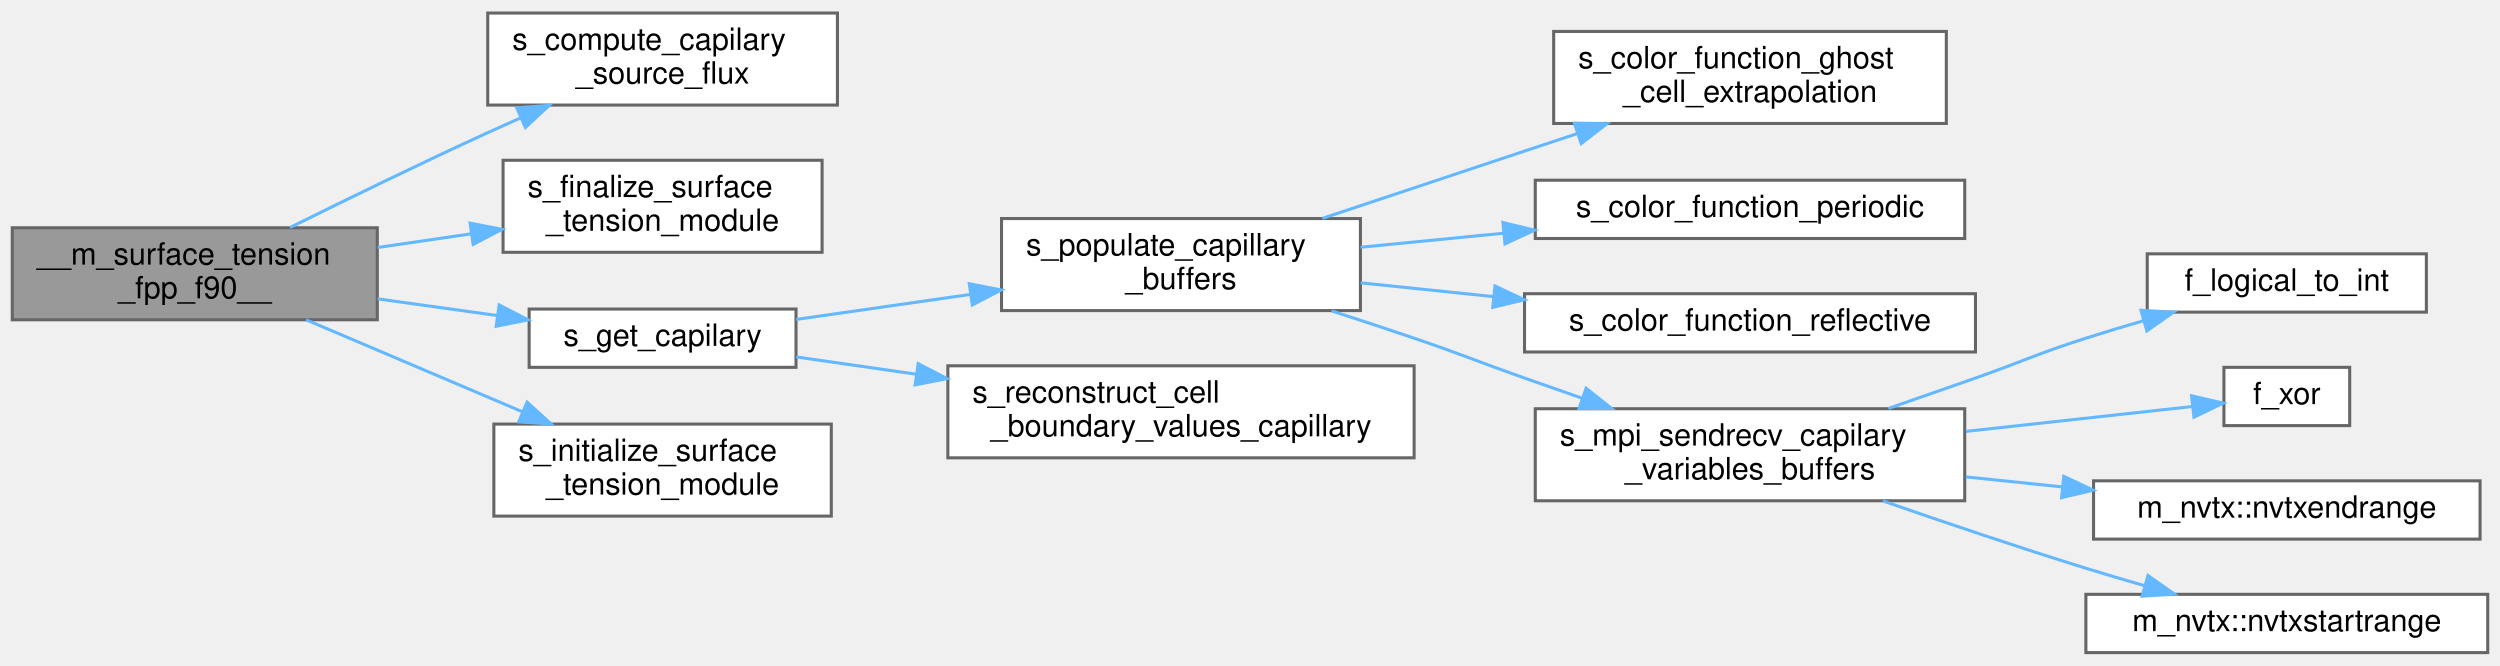
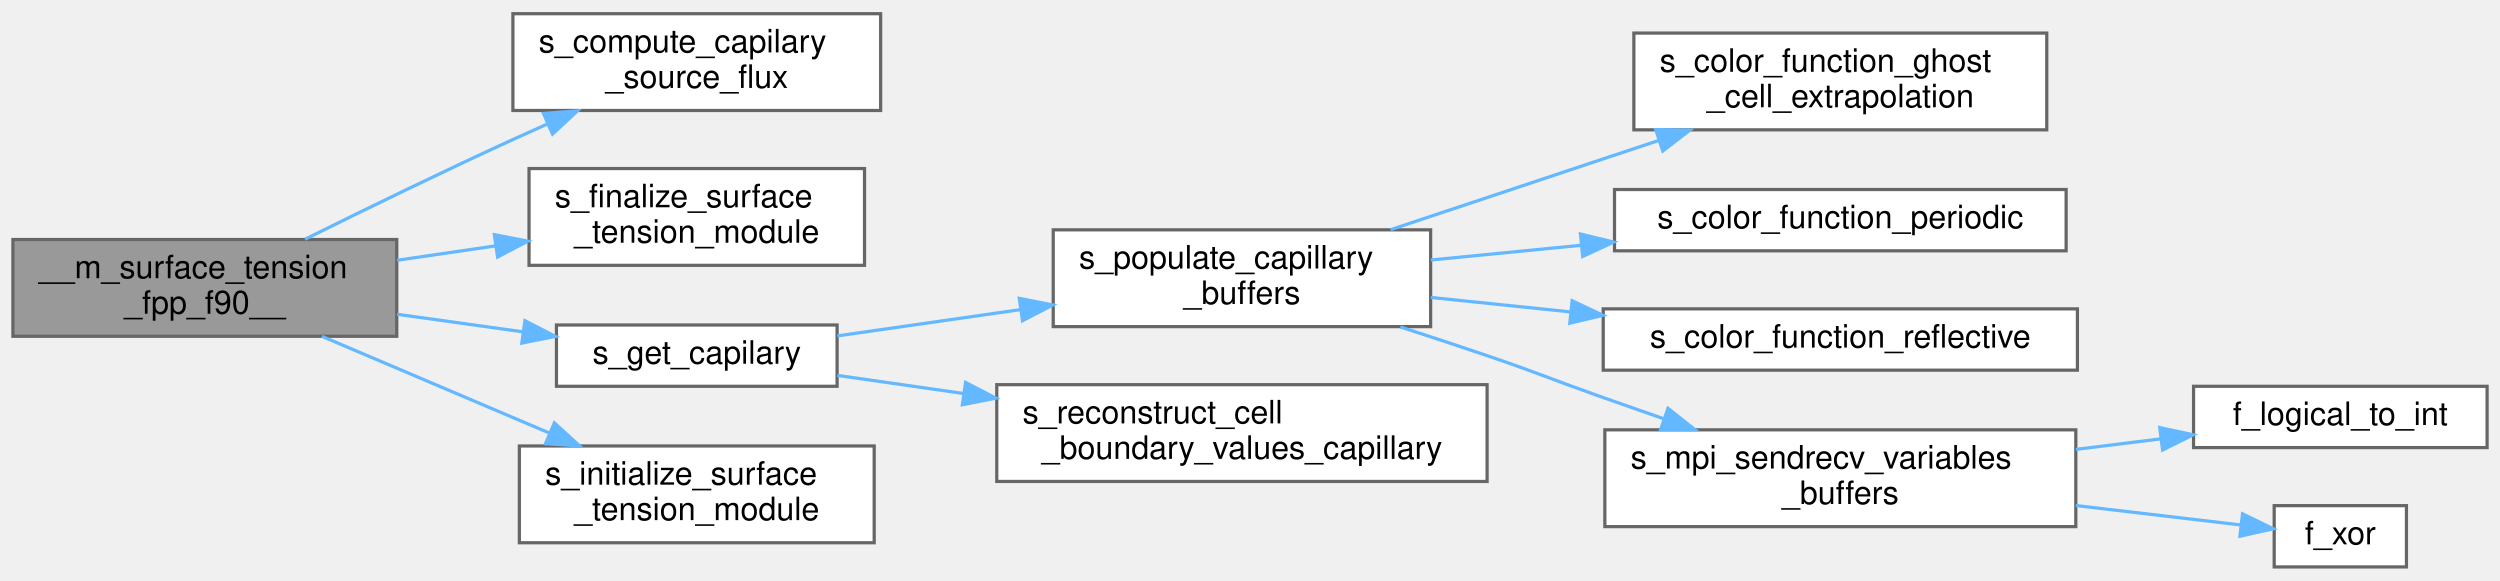
- <svg xmlns="http://www.w3.org/2000/svg" xmlns:xlink="http://www.w3.org/1999/xlink" width="815pt" height="217pt" viewBox="0.00 0.00 815.00 216.50">
-   <g id="graph0" class="graph" transform="scale(1 1) rotate(0) translate(4 212.5)">
+ <svg xmlns="http://www.w3.org/2000/svg" xmlns:xlink="http://www.w3.org/1999/xlink" width="775pt" height="180pt" viewBox="0.00 0.00 775.00 179.50">
+   <g id="graph0" class="graph" transform="scale(1 1) rotate(0) translate(4 175.5)">
    <g id="Node000001" class="node">
      <g id="a_Node000001">
        <a xlink:title=" ">
-           <polygon fill="#999999" stroke="#666666" points="119,-138.5 0,-138.5 0,-108.5 119,-108.5 119,-138.5" />
-           <text text-anchor="start" x="8" y="-126.5" font-family="Helvetica,sans-Serif" font-size="10.00">__m_surface_tension</text>
-           <text text-anchor="middle" x="59.5" y="-115.5" font-family="Helvetica,sans-Serif" font-size="10.00">_fpp_f90__</text>
+           <polygon fill="#999999" stroke="#666666" points="119,-101.5 0,-101.5 0,-71.5 119,-71.5 119,-101.5" />
+           <text text-anchor="start" x="8" y="-89.5" font-family="Helvetica,sans-Serif" font-size="10.00">__m_surface_tension</text>
+           <text text-anchor="middle" x="59.5" y="-78.5" font-family="Helvetica,sans-Serif" font-size="10.00">_fpp_f90__</text>
        </a>
      </g>
    </g>
    <g id="Node000002" class="node">
      <g id="a_Node000002">
        <a xlink:href="m__surface__tension_8fpp_8f90.html#afe20c75e746a69035beb7d93ff074d02" target="_top" xlink:title=" ">
-           <polygon fill="white" stroke="#666666" points="269,-208.5 155,-208.5 155,-178.5 269,-178.5 269,-208.5" />
-           <text text-anchor="start" x="163" y="-196.5" font-family="Helvetica,sans-Serif" font-size="10.00">s_compute_capilary</text>
-           <text text-anchor="middle" x="212" y="-185.5" font-family="Helvetica,sans-Serif" font-size="10.00">_source_flux</text>
+           <polygon fill="white" stroke="#666666" points="269,-171.5 155,-171.5 155,-141.5 269,-141.5 269,-171.5" />
+           <text text-anchor="start" x="163" y="-159.5" font-family="Helvetica,sans-Serif" font-size="10.00">s_compute_capilary</text>
+           <text text-anchor="middle" x="212" y="-148.5" font-family="Helvetica,sans-Serif" font-size="10.00">_source_flux</text>
        </a>
      </g>
    </g>
    <g id="edge1_Node000001_Node000002" class="edge">
      <g id="a_edge1_Node000001_Node000002">
        <a xlink:title=" ">
-           <path fill="none" stroke="#63b8ff" d="M90.54,-138.58C109.03,-147.75 133.26,-159.56 155,-169.5 158.42,-171.07 161.98,-172.66 165.56,-174.25" />
-           <polygon fill="#63b8ff" stroke="#63b8ff" points="164.47,-177.59 175.04,-178.39 167.28,-171.18 164.47,-177.59" />
+           <path fill="none" stroke="#63b8ff" d="M90.54,-101.58C109.03,-110.75 133.26,-122.56 155,-132.5 158.42,-134.07 161.98,-135.66 165.56,-137.25" />
+           <polygon fill="#63b8ff" stroke="#63b8ff" points="164.47,-140.59 175.04,-141.39 167.28,-134.18 164.47,-140.59" />
        </a>
      </g>
    </g>
    <g id="Node000003" class="node">
      <g id="a_Node000003">
        <a xlink:href="m__surface__tension_8fpp_8f90.html#abf3311cd1175fe504f14a9a138e685f6" target="_top" xlink:title=" ">
-           <polygon fill="white" stroke="#666666" points="264,-160.5 160,-160.5 160,-130.5 264,-130.5 264,-160.5" />
-           <text text-anchor="start" x="168" y="-148.5" font-family="Helvetica,sans-Serif" font-size="10.00">s_finalize_surface</text>
-           <text text-anchor="middle" x="212" y="-137.5" font-family="Helvetica,sans-Serif" font-size="10.00">_tension_module</text>
+           <polygon fill="white" stroke="#666666" points="264,-123.5 160,-123.5 160,-93.5 264,-93.5 264,-123.5" />
+           <text text-anchor="start" x="168" y="-111.5" font-family="Helvetica,sans-Serif" font-size="10.00">s_finalize_surface</text>
+           <text text-anchor="middle" x="212" y="-100.5" font-family="Helvetica,sans-Serif" font-size="10.00">_tension_module</text>
        </a>
      </g>
    </g>
    <g id="edge2_Node000001_Node000003" class="edge">
      <g id="a_edge2_Node000001_Node000003">
        <a xlink:title=" ">
-           <path fill="none" stroke="#63b8ff" d="M119.12,-132.07C129.15,-133.53 139.59,-135.06 149.68,-136.54" />
-           <polygon fill="#63b8ff" stroke="#63b8ff" points="149.24,-140.01 159.64,-137.99 150.25,-133.08 149.24,-140.01" />
+           <path fill="none" stroke="#63b8ff" d="M119.12,-95.07C129.15,-96.53 139.59,-98.06 149.68,-99.54" />
+           <polygon fill="#63b8ff" stroke="#63b8ff" points="149.24,-103.01 159.64,-100.99 150.25,-96.08 149.24,-103.01" />
        </a>
      </g>
    </g>
    <g id="Node000004" class="node">
      <g id="a_Node000004">
        <a xlink:href="m__surface__tension_8fpp_8f90.html#af8a8699d24224a16fb480c225db878d9" target="_top" xlink:title=" ">
-           <polygon fill="white" stroke="#666666" points="255.5,-112 168.5,-112 168.5,-93 255.5,-93 255.5,-112" />
-           <text text-anchor="middle" x="212" y="-100" font-family="Helvetica,sans-Serif" font-size="10.00">s_get_capilary</text>
+           <polygon fill="white" stroke="#666666" points="255.5,-75 168.5,-75 168.5,-56 255.5,-56 255.5,-75" />
+           <text text-anchor="middle" x="212" y="-63" font-family="Helvetica,sans-Serif" font-size="10.00">s_get_capilary</text>
        </a>
      </g>
    </g>
    <g id="edge3_Node000001_Node000004" class="edge">
      <g id="a_edge3_Node000001_Node000004">
        <a xlink:title=" ">
-           <path fill="none" stroke="#63b8ff" d="M119.12,-115.32C132.01,-113.52 145.59,-111.63 158.24,-109.86" />
-           <polygon fill="#63b8ff" stroke="#63b8ff" points="158.73,-113.33 168.15,-108.48 157.76,-106.39 158.73,-113.33" />
-         </a>
-       </g>
-     </g>
-     <g id="Node000015" class="node">
-       <g id="a_Node000015">
+           <path fill="none" stroke="#63b8ff" d="M119.12,-78.32C132.01,-76.52 145.59,-74.63 158.24,-72.86" />
+           <polygon fill="#63b8ff" stroke="#63b8ff" points="158.73,-76.33 168.15,-71.48 157.76,-69.39 158.73,-76.33" />
+         </a>
+       </g>
+     </g>
+     <g id="Node000013" class="node">
+       <g id="a_Node000013">
        <a xlink:href="m__surface__tension_8fpp_8f90.html#aff83526cbb51117331af7328247b1f7a" target="_top" xlink:title=" ">
-           <polygon fill="white" stroke="#666666" points="267,-74.5 157,-74.5 157,-44.5 267,-44.5 267,-74.5" />
-           <text text-anchor="start" x="165" y="-62.5" font-family="Helvetica,sans-Serif" font-size="10.00">s_initialize_surface</text>
-           <text text-anchor="middle" x="212" y="-51.5" font-family="Helvetica,sans-Serif" font-size="10.00">_tension_module</text>
-         </a>
-       </g>
-     </g>
-     <g id="edge14_Node000001_Node000015" class="edge">
-       <g id="a_edge14_Node000001_Node000015">
-         <a xlink:title=" ">
-           <path fill="none" stroke="#63b8ff" d="M95.79,-108.49C116.84,-99.54 143.78,-88.08 166.32,-78.5" />
-           <polygon fill="#63b8ff" stroke="#63b8ff" points="167.84,-81.66 175.68,-74.52 165.1,-75.21 167.84,-81.66" />
+           <polygon fill="white" stroke="#666666" points="267,-37.5 157,-37.5 157,-7.5 267,-7.5 267,-37.5" />
+           <text text-anchor="start" x="165" y="-25.5" font-family="Helvetica,sans-Serif" font-size="10.00">s_initialize_surface</text>
+           <text text-anchor="middle" x="212" y="-14.5" font-family="Helvetica,sans-Serif" font-size="10.00">_tension_module</text>
+         </a>
+       </g>
+     </g>
+     <g id="edge12_Node000001_Node000013" class="edge">
+       <g id="a_edge12_Node000001_Node000013">
+         <a xlink:title=" ">
+           <path fill="none" stroke="#63b8ff" d="M95.79,-71.49C116.84,-62.54 143.78,-51.08 166.32,-41.5" />
+           <polygon fill="#63b8ff" stroke="#63b8ff" points="167.84,-44.66 175.68,-37.52 165.1,-38.21 167.84,-44.66" />
        </a>
      </g>
    </g>
    <g id="Node000005" class="node">
      <g id="a_Node000005">
        <a xlink:href="m__boundary__common_8fpp_8f90.html#ae5e76db6a44ec3681f3fe1ed39d9ae05" target="_top" xlink:title=" ">
-           <polygon fill="white" stroke="#666666" points="439.5,-141.5 322.5,-141.5 322.5,-111.5 439.5,-111.5 439.5,-141.5" />
-           <text text-anchor="start" x="330.5" y="-129.5" font-family="Helvetica,sans-Serif" font-size="10.00">s_populate_capillary</text>
-           <text text-anchor="middle" x="381" y="-118.5" font-family="Helvetica,sans-Serif" font-size="10.00">_buffers</text>
+           <polygon fill="white" stroke="#666666" points="439.5,-104.5 322.5,-104.5 322.5,-74.5 439.5,-74.5 439.5,-104.5" />
+           <text text-anchor="start" x="330.5" y="-92.5" font-family="Helvetica,sans-Serif" font-size="10.00">s_populate_capillary</text>
+           <text text-anchor="middle" x="381" y="-81.5" font-family="Helvetica,sans-Serif" font-size="10.00">_buffers</text>
        </a>
      </g>
    </g>
    <g id="edge4_Node000004_Node000005" class="edge">
      <g id="a_edge4_Node000004_Node000005">
        <a xlink:title=" ">
-           <path fill="none" stroke="#63b8ff" d="M255.57,-108.62C272.85,-111.1 293.24,-114.03 312.46,-116.79" />
-           <polygon fill="#63b8ff" stroke="#63b8ff" points="311.98,-120.26 322.38,-118.22 312.98,-113.33 311.98,-120.26" />
-         </a>
-       </g>
-     </g>
-     <g id="Node000014" class="node">
-       <g id="a_Node000014">
+           <path fill="none" stroke="#63b8ff" d="M255.57,-71.62C272.85,-74.1 293.24,-77.03 312.46,-79.79" />
+           <polygon fill="#63b8ff" stroke="#63b8ff" points="311.98,-83.26 322.38,-81.22 312.98,-76.33 311.98,-83.26" />
+         </a>
+       </g>
+     </g>
+     <g id="Node000012" class="node">
+       <g id="a_Node000012">
        <a xlink:href="m__surface__tension_8fpp_8f90.html#a6fd699311e0bc8b666bca1968cfb426c" target="_top" xlink:title=" ">
-           <polygon fill="white" stroke="#666666" points="457,-93.5 305,-93.5 305,-63.5 457,-63.5 457,-93.5" />
-           <text text-anchor="start" x="313" y="-81.5" font-family="Helvetica,sans-Serif" font-size="10.00">s_reconstruct_cell</text>
-           <text text-anchor="middle" x="381" y="-70.5" font-family="Helvetica,sans-Serif" font-size="10.00">_boundary_values_capillary</text>
-         </a>
-       </g>
-     </g>
-     <g id="edge13_Node000004_Node000014" class="edge">
-       <g id="a_edge13_Node000004_Node000014">
-         <a xlink:title=" ">
-           <path fill="none" stroke="#63b8ff" d="M255.57,-96.38C267.63,-94.65 281.19,-92.7 294.82,-90.74" />
-           <polygon fill="#63b8ff" stroke="#63b8ff" points="295.33,-94.2 304.73,-89.32 294.33,-87.28 295.33,-94.2" />
+           <polygon fill="white" stroke="#666666" points="457,-56.5 305,-56.5 305,-26.5 457,-26.5 457,-56.5" />
+           <text text-anchor="start" x="313" y="-44.5" font-family="Helvetica,sans-Serif" font-size="10.00">s_reconstruct_cell</text>
+           <text text-anchor="middle" x="381" y="-33.5" font-family="Helvetica,sans-Serif" font-size="10.00">_boundary_values_capillary</text>
+         </a>
+       </g>
+     </g>
+     <g id="edge11_Node000004_Node000012" class="edge">
+       <g id="a_edge11_Node000004_Node000012">
+         <a xlink:title=" ">
+           <path fill="none" stroke="#63b8ff" d="M255.57,-59.38C267.63,-57.65 281.19,-55.7 294.82,-53.74" />
+           <polygon fill="#63b8ff" stroke="#63b8ff" points="295.33,-57.2 304.73,-52.32 294.33,-50.28 295.33,-57.2" />
        </a>
      </g>
    </g>
    <g id="Node000006" class="node">
      <g id="a_Node000006">
        <a xlink:href="m__boundary__common_8fpp_8f90.html#aaf44d410d09bab43f6c0707aba28f169" target="_top" xlink:title=" ">
-           <polygon fill="white" stroke="#666666" points="630.5,-202.5 502.5,-202.5 502.5,-172.5 630.5,-172.5 630.5,-202.5" />
-           <text text-anchor="start" x="510.5" y="-190.5" font-family="Helvetica,sans-Serif" font-size="10.00">s_color_function_ghost</text>
-           <text text-anchor="middle" x="566.5" y="-179.5" font-family="Helvetica,sans-Serif" font-size="10.00">_cell_extrapolation</text>
+           <polygon fill="white" stroke="#666666" points="630.5,-165.5 502.5,-165.5 502.5,-135.5 630.5,-135.5 630.5,-165.5" />
+           <text text-anchor="start" x="510.5" y="-153.5" font-family="Helvetica,sans-Serif" font-size="10.00">s_color_function_ghost</text>
+           <text text-anchor="middle" x="566.5" y="-142.5" font-family="Helvetica,sans-Serif" font-size="10.00">_cell_extrapolation</text>
        </a>
      </g>
    </g>
    <g id="edge5_Node000005_Node000006" class="edge">
      <g id="a_edge5_Node000005_Node000006">
        <a xlink:title=" ">
-           <path fill="none" stroke="#63b8ff" d="M427.09,-141.55C447.25,-148.28 471.31,-156.3 493,-163.5 498.56,-165.35 504.36,-167.27 510.16,-169.19" />
-           <polygon fill="#63b8ff" stroke="#63b8ff" points="509.27,-172.58 519.86,-172.41 511.47,-165.94 509.27,-172.58" />
+           <path fill="none" stroke="#63b8ff" d="M427.09,-104.55C447.25,-111.28 471.31,-119.3 493,-126.5 498.56,-128.35 504.36,-130.27 510.16,-132.19" />
+           <polygon fill="#63b8ff" stroke="#63b8ff" points="509.27,-135.58 519.86,-135.41 511.47,-128.94 509.27,-135.58" />
        </a>
      </g>
    </g>
    <g id="Node000007" class="node">
      <g id="a_Node000007">
        <a xlink:href="m__boundary__common_8fpp_8f90.html#a6c25c744e16025bc6d6f6dc19492b034" target="_top" xlink:title=" ">
-           <polygon fill="white" stroke="#666666" points="636.5,-154 496.5,-154 496.5,-135 636.5,-135 636.5,-154" />
-           <text text-anchor="middle" x="566.5" y="-142" font-family="Helvetica,sans-Serif" font-size="10.00">s_color_function_periodic</text>
+           <polygon fill="white" stroke="#666666" points="636.5,-117 496.5,-117 496.5,-98 636.5,-98 636.5,-117" />
+           <text text-anchor="middle" x="566.5" y="-105" font-family="Helvetica,sans-Serif" font-size="10.00">s_color_function_periodic</text>
        </a>
      </g>
    </g>
    <g id="edge6_Node000005_Node000007" class="edge">
      <g id="a_edge6_Node000005_Node000007">
        <a xlink:title=" ">
-           <path fill="none" stroke="#63b8ff" d="M439.56,-132.15C454.3,-133.59 470.42,-135.17 486.05,-136.71" />
-           <polygon fill="#63b8ff" stroke="#63b8ff" points="485.94,-140.21 496.24,-137.71 486.63,-133.25 485.94,-140.21" />
+           <path fill="none" stroke="#63b8ff" d="M439.56,-95.15C454.3,-96.59 470.42,-98.17 486.05,-99.71" />
+           <polygon fill="#63b8ff" stroke="#63b8ff" points="485.94,-103.21 496.24,-100.71 486.63,-96.25 485.94,-103.21" />
        </a>
      </g>
    </g>
    <g id="Node000008" class="node">
      <g id="a_Node000008">
        <a xlink:href="m__boundary__common_8fpp_8f90.html#afea53c00a559d6574248b40d58c7366c" target="_top" xlink:title=" ">
-           <polygon fill="white" stroke="#666666" points="640,-117 493,-117 493,-98 640,-98 640,-117" />
-           <text text-anchor="middle" x="566.5" y="-105" font-family="Helvetica,sans-Serif" font-size="10.00">s_color_function_reflective</text>
+           <polygon fill="white" stroke="#666666" points="640,-80 493,-80 493,-61 640,-61 640,-80" />
+           <text text-anchor="middle" x="566.5" y="-68" font-family="Helvetica,sans-Serif" font-size="10.00">s_color_function_reflective</text>
        </a>
      </g>
    </g>
    <g id="edge7_Node000005_Node000008" class="edge">
      <g id="a_edge7_Node000005_Node000008">
        <a xlink:title=" ">
-           <path fill="none" stroke="#63b8ff" d="M439.56,-120.54C453.31,-119.12 468.25,-117.57 482.88,-116.05" />
-           <polygon fill="#63b8ff" stroke="#63b8ff" points="483.36,-119.52 492.94,-115.01 482.64,-112.56 483.36,-119.52" />
+           <path fill="none" stroke="#63b8ff" d="M439.56,-83.54C453.31,-82.12 468.25,-80.57 482.88,-79.05" />
+           <polygon fill="#63b8ff" stroke="#63b8ff" points="483.36,-82.52 492.94,-78.01 482.64,-75.56 483.36,-82.52" />
        </a>
      </g>
    </g>
    <g id="Node000009" class="node">
      <g id="a_Node000009">
-         <a xlink:href="m__mpi__common_8fpp_8f90.html#a767ff1f924147e7f0230c8a47f56b6c9" target="_top" xlink:title=" ">
-           <polygon fill="white" stroke="#666666" points="636.5,-79.5 496.5,-79.5 496.5,-49.5 636.5,-49.5 636.5,-79.5" />
-           <text text-anchor="start" x="504.5" y="-67.5" font-family="Helvetica,sans-Serif" font-size="10.00">s_mpi_sendrecv_capilary</text>
-           <text text-anchor="middle" x="566.5" y="-56.5" font-family="Helvetica,sans-Serif" font-size="10.00">_variables_buffers</text>
+         <a xlink:href="m__mpi__common_8fpp_8f90.html#adca5044be1cccaebbd82a5dfa628b0b4" target="_top" xlink:title="The goal of this procedure is to populate the buffers of the cell-average conservative variables by c...">
+           <polygon fill="white" stroke="#666666" points="639.5,-42.5 493.5,-42.5 493.5,-12.5 639.5,-12.5 639.5,-42.5" />
+           <text text-anchor="start" x="501.5" y="-30.5" font-family="Helvetica,sans-Serif" font-size="10.00">s_mpi_sendrecv_variables</text>
+           <text text-anchor="middle" x="566.5" y="-19.5" font-family="Helvetica,sans-Serif" font-size="10.00">_buffers</text>
        </a>
      </g>
    </g>
    <g id="edge8_Node000005_Node000009" class="edge">
      <g id="a_edge8_Node000005_Node000009">
        <a xlink:title=" ">
-           <path fill="none" stroke="#63b8ff" d="M430.1,-111.4C439.06,-108.5 448.33,-105.45 457,-102.5 473.1,-97.02 476.96,-95.16 493,-89.5 499.01,-87.38 505.32,-85.17 511.59,-82.99" />
-           <polygon fill="#63b8ff" stroke="#63b8ff" points="513.07,-86.18 521.37,-79.6 510.78,-79.57 513.07,-86.18" />
+           <path fill="none" stroke="#63b8ff" d="M430.1,-74.4C439.06,-71.5 448.33,-68.45 457,-65.5 473.1,-60.02 476.96,-58.16 493,-52.5 499.01,-50.38 505.32,-48.17 511.59,-45.99" />
+           <polygon fill="#63b8ff" stroke="#63b8ff" points="513.07,-49.18 521.37,-42.6 510.78,-42.57 513.07,-49.18" />
        </a>
      </g>
    </g>
    <g id="Node000010" class="node">
      <g id="a_Node000010">
        <a xlink:href="m__helper_8fpp_8f90.html#a3772a85b78fdb5c5faf618951239db40" target="_top" xlink:title="This procedure converts logical to 1 or 0.">
-           <polygon fill="white" stroke="#666666" points="787,-130 696,-130 696,-111 787,-111 787,-130" />
-           <text text-anchor="middle" x="741.5" y="-118" font-family="Helvetica,sans-Serif" font-size="10.00">f_logical_to_int</text>
+           <polygon fill="white" stroke="#666666" points="767,-56 676,-56 676,-37 767,-37 767,-56" />
+           <text text-anchor="middle" x="721.5" y="-44" font-family="Helvetica,sans-Serif" font-size="10.00">f_logical_to_int</text>
        </a>
      </g>
    </g>
    <g id="edge9_Node000009_Node000010" class="edge">
      <g id="a_edge9_Node000009_Node000010">
        <a xlink:title=" ">
-           <path fill="none" stroke="#63b8ff" d="M611.63,-79.6C621,-82.84 630.83,-86.27 640,-89.5 656.04,-95.16 659.8,-97.32 676,-102.5 682.03,-104.43 688.42,-106.35 694.73,-108.18" />
-           <polygon fill="#63b8ff" stroke="#63b8ff" points="693.96,-111.6 704.54,-110.97 695.88,-104.87 693.96,-111.6" />
+           <path fill="none" stroke="#63b8ff" d="M639.52,-36.44C648.34,-37.54 657.23,-38.64 665.74,-39.7" />
+           <polygon fill="#63b8ff" stroke="#63b8ff" points="665.53,-43.2 675.89,-40.96 666.39,-36.25 665.53,-43.2" />
        </a>
      </g>
    </g>
    <g id="Node000011" class="node">
      <g id="a_Node000011">
        <a xlink:href="m__helper_8fpp_8f90.html#a3bf0ac9a78e2a4d169933fac708d1bec" target="_top" xlink:title="This procedure performs xor on lhs and rhs.">
-           <polygon fill="white" stroke="#666666" points="762,-93 721,-93 721,-74 762,-74 762,-93" />
-           <text text-anchor="middle" x="741.5" y="-81" font-family="Helvetica,sans-Serif" font-size="10.00">f_xor</text>
+           <polygon fill="white" stroke="#666666" points="742,-19 701,-19 701,0 742,0 742,-19" />
+           <text text-anchor="middle" x="721.5" y="-7" font-family="Helvetica,sans-Serif" font-size="10.00">f_xor</text>
        </a>
      </g>
    </g>
    <g id="edge10_Node000009_Node000011" class="edge">
      <g id="a_edge10_Node000009_Node000011">
        <a xlink:title=" ">
-           <path fill="none" stroke="#63b8ff" d="M636.87,-72.12C662.53,-74.94 690.28,-77.98 710.6,-80.22" />
-           <polygon fill="#63b8ff" stroke="#63b8ff" points="710.46,-83.72 720.78,-81.33 711.23,-76.76 710.46,-83.72" />
-         </a>
-       </g>
-     </g>
-     <g id="Node000012" class="node">
-       <g id="a_Node000012">
-         <a xlink:href="namespacem__nvtx.html#acb0ad47c439f074b02a3cfc88817b9c7" target="_top" xlink:title=" ">
-           <polygon fill="white" stroke="#666666" points="804.5,-56 678.5,-56 678.5,-37 804.5,-37 804.5,-56" />
-           <text text-anchor="middle" x="741.5" y="-44" font-family="Helvetica,sans-Serif" font-size="10.00">m_nvtx::nvtxendrange</text>
-         </a>
-       </g>
-     </g>
-     <g id="edge11_Node000009_Node000012" class="edge">
-       <g id="a_edge11_Node000009_Node000012">
-         <a xlink:title=" ">
-           <path fill="none" stroke="#63b8ff" d="M636.87,-57.28C647.16,-56.21 657.79,-55.11 668.15,-54.03" />
-           <polygon fill="#63b8ff" stroke="#63b8ff" points="668.8,-57.48 678.38,-52.96 668.07,-50.52 668.8,-57.48" />
-         </a>
-       </g>
-     </g>
-     <g id="Node000013" class="node">
-       <g id="a_Node000013">
-         <a xlink:href="namespacem__nvtx.html#a9b922c5d5c93c41e0abcd4cf8c382861" target="_top" xlink:title=" ">
-           <polygon fill="white" stroke="#666666" points="807,-19 676,-19 676,0 807,0 807,-19" />
-           <text text-anchor="middle" x="741.5" y="-7" font-family="Helvetica,sans-Serif" font-size="10.00">m_nvtx::nvtxstartrange</text>
-         </a>
-       </g>
-     </g>
-     <g id="edge12_Node000009_Node000013" class="edge">
-       <g id="a_edge12_Node000009_Node000013">
-         <a xlink:title=" ">
-           <path fill="none" stroke="#63b8ff" d="M609.83,-49.44C629.81,-42.5 654.04,-34.3 676,-27.5 682.12,-25.6 688.6,-23.69 694.99,-21.85" />
-           <polygon fill="#63b8ff" stroke="#63b8ff" points="696.24,-25.14 704.91,-19.04 694.33,-18.4 696.24,-25.14" />
+           <path fill="none" stroke="#63b8ff" d="M639.52,-19.03C657.61,-16.9 676.03,-14.73 690.72,-13" />
+           <polygon fill="#63b8ff" stroke="#63b8ff" points="691.18,-16.47 700.71,-11.83 690.37,-9.52 691.18,-16.47" />
        </a>
      </g>
    </g>
  </g>
</svg>
